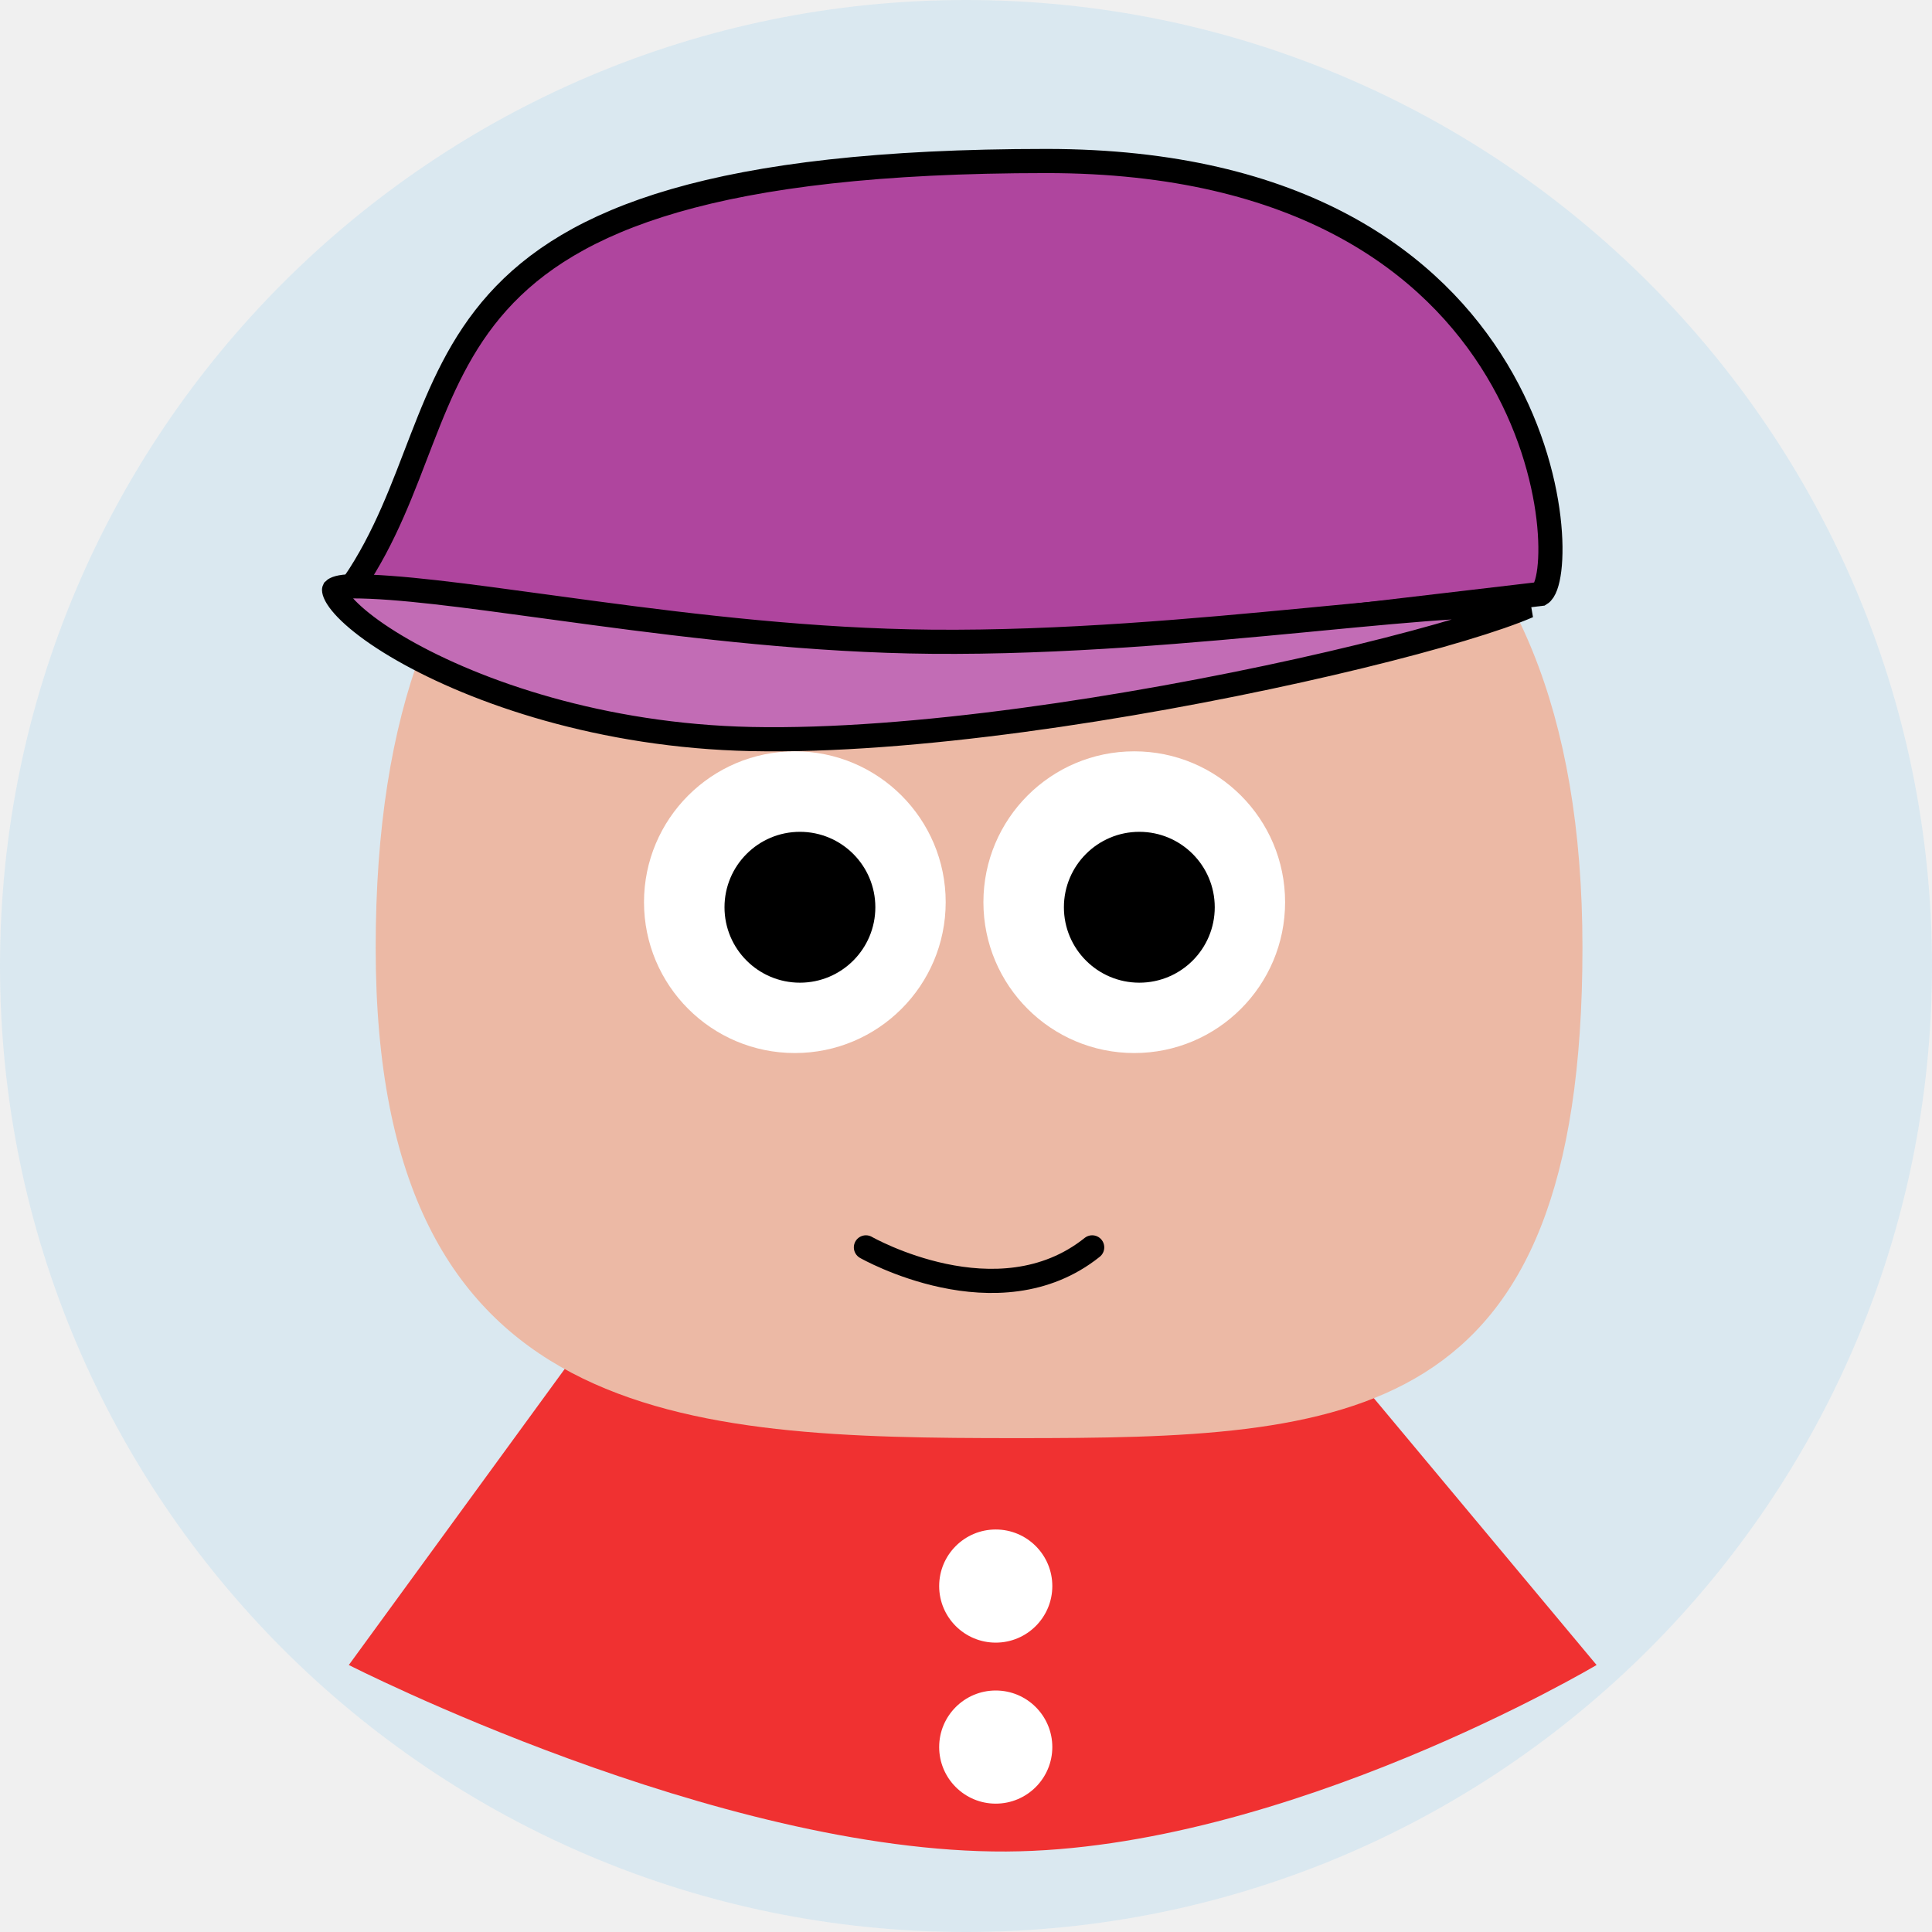
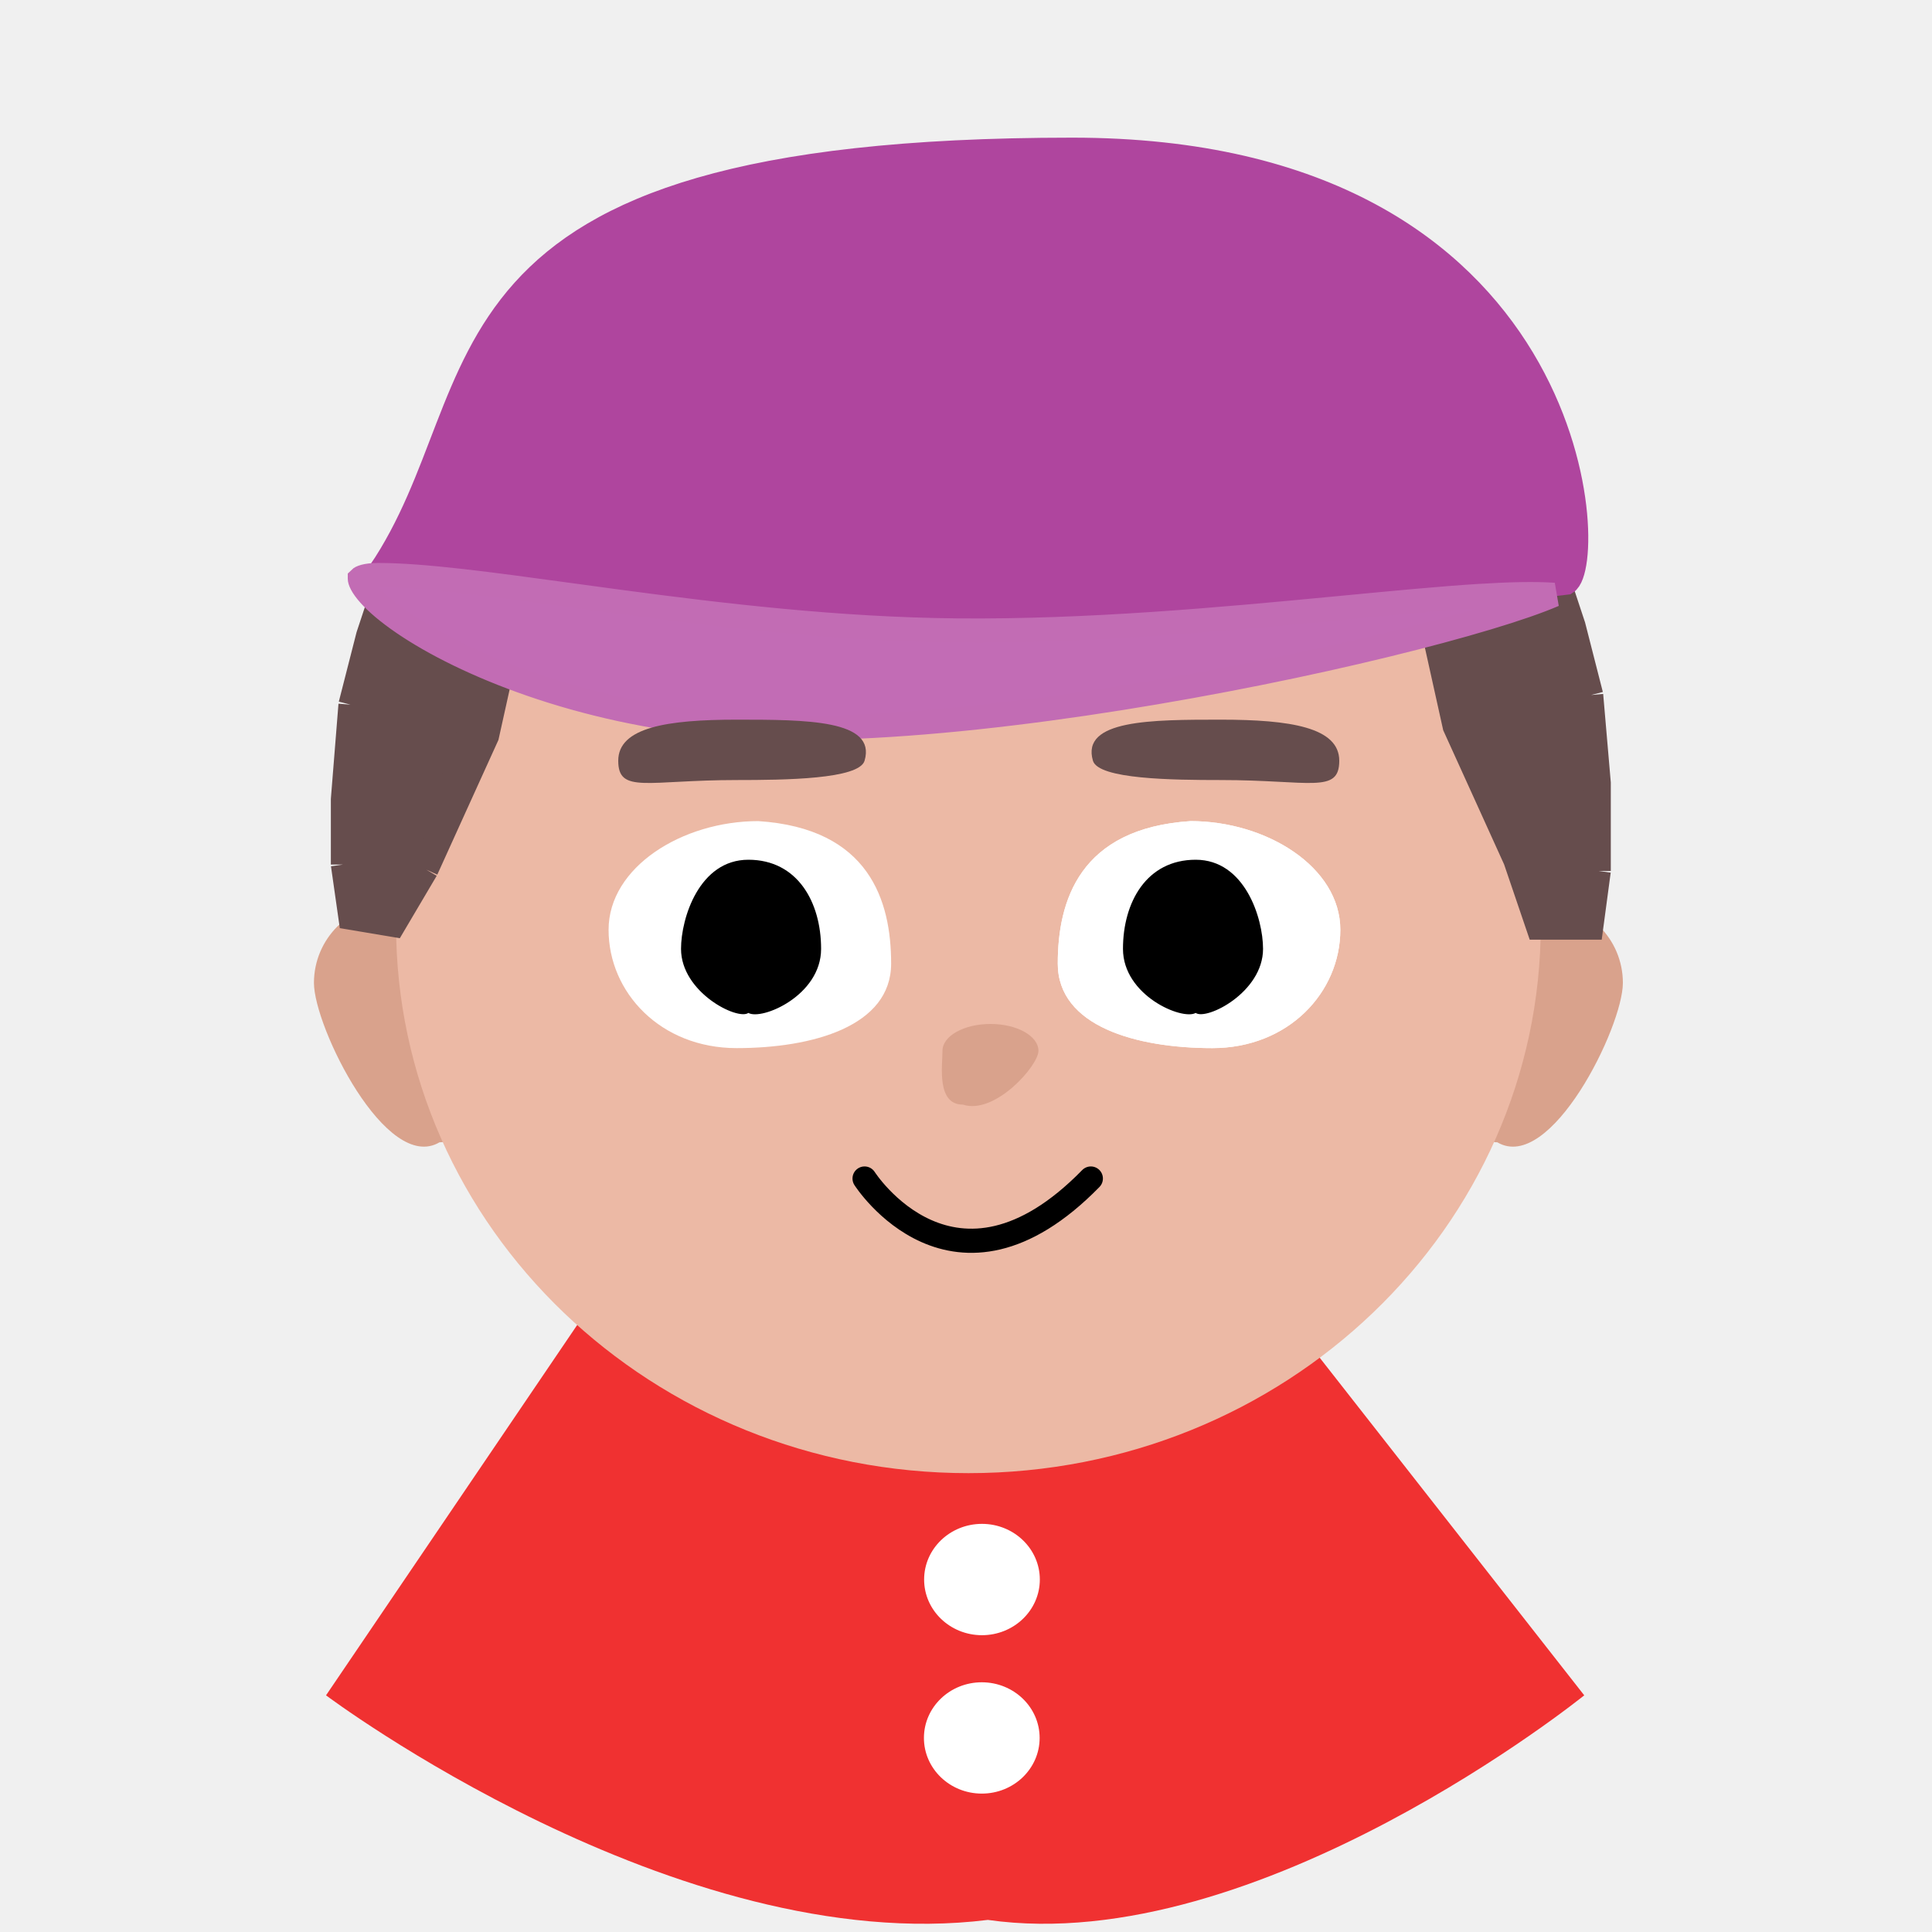
<svg xmlns="http://www.w3.org/2000/svg" width="80" height="80" viewBox="0 0 80 80" fill="none">
-   <circle cx="40" cy="40" r="40" fill="#16A8F0" fill-opacity="0.1" />
-   <path d="M29.069 48.889H49.369L66.111 68.944C66.111 68.944 53.223 76.605 41.667 76.667C29.694 76.731 14.444 68.944 14.444 68.944L29.069 48.889Z" fill="#F03131" />
-   <path d="M41.231 68.018C42.525 68.018 43.574 66.969 43.574 65.676C43.574 64.382 42.525 63.333 41.231 63.333C39.938 63.333 38.889 64.382 38.889 65.676C38.889 66.969 39.938 68.018 41.231 68.018Z" fill="white" />
-   <path d="M41.231 74.685C42.525 74.685 43.574 73.636 43.574 72.342C43.574 71.049 42.525 70 41.231 70C39.938 70 38.889 71.049 38.889 72.342C38.889 73.636 39.938 74.685 41.231 74.685Z" fill="white" />
-   <path d="M65.526 39.249C65.526 59.085 55.901 59.55 42.102 59.55C28.303 59.55 15.556 59.085 15.556 39.249C15.556 19.413 26.201 14.444 40 14.444C53.799 14.444 65.526 19.413 65.526 39.249Z" fill="#ECB9A5" />
-   <path d="M35.856 51.651C35.856 51.651 41.321 54.775 45.225 51.651" stroke="black" stroke-linecap="round" />
-   <path d="M32.913 43.604C36.363 43.604 39.159 40.807 39.159 37.357C39.159 33.908 36.363 31.111 32.913 31.111C29.463 31.111 26.667 33.908 26.667 37.357C26.667 40.807 29.463 43.604 32.913 43.604Z" fill="white" />
-   <path d="M46.967 43.604C50.417 43.604 53.213 40.807 53.213 37.357C53.213 33.908 50.417 31.111 46.967 31.111C43.517 31.111 40.721 33.908 40.721 37.357C40.721 40.807 43.517 43.604 46.967 43.604Z" fill="white" />
-   <path d="M33.123 40.691C34.848 40.691 36.246 39.292 36.246 37.568C36.246 35.843 34.848 34.444 33.123 34.444C31.398 34.444 30 35.843 30 37.568C30 39.292 31.398 40.691 33.123 40.691Z" fill="black" />
-   <path d="M47.177 40.691C48.902 40.691 50.3 39.292 50.3 37.568C50.3 35.843 48.902 34.444 47.177 34.444C45.452 34.444 44.054 35.843 44.054 37.568C44.054 39.292 45.452 40.691 47.177 40.691Z" fill="black" />
-   <path d="M43.331 6.667C15.699 6.667 19.931 16.407 14.644 24.185L36.055 27.852L63.789 24.593C65.1 23.778 64.478 6.667 43.331 6.667Z" fill="#AF459E" stroke="black" />
-   <path d="M63.279 25.097C62.977 25.228 62.589 25.377 62.117 25.541C60.258 26.185 57.303 26.988 53.809 27.763C46.816 29.315 37.75 30.742 31.105 30.602C24.917 30.471 19.723 28.663 16.663 26.906C15.899 26.468 15.276 26.037 14.807 25.642C14.33 25.241 14.041 24.901 13.909 24.651C13.845 24.528 13.834 24.456 13.833 24.428C13.833 24.426 13.833 24.424 13.834 24.422C13.867 24.389 14.049 24.278 14.594 24.278C16.471 24.278 19.224 24.654 22.537 25.107C23.204 25.198 23.895 25.292 24.605 25.387C28.815 25.951 33.685 26.528 38.563 26.573C43.985 26.623 49.53 26.11 54.13 25.671C54.283 25.656 54.435 25.642 54.585 25.627C56.707 25.424 58.611 25.242 60.2 25.144C61.468 25.065 62.505 25.042 63.279 25.097Z" fill="#C26CB5" stroke="black" />
+   <path d="M28.023 48.786L48.84 48.81L65.6 70.2C65.6 70.2 52.1 81.1 40.905 79.499C28.023 81.1 13.5 70.2 13.5 70.2L28.023 48.786Z" fill="#F03131" />
+   <path d="M40.658 67.71C41.982 67.711 43.055 66.68 43.057 65.408C43.058 64.135 41.987 63.102 40.664 63.1C39.341 63.099 38.267 64.129 38.266 65.402C38.264 66.675 39.335 67.708 40.658 67.71Z" fill="white" />
+   <path d="M40.651 74.269C41.974 74.271 43.048 73.24 43.049 71.967C43.051 70.694 41.979 69.661 40.656 69.66C39.333 69.658 38.259 70.689 38.258 71.962C38.256 73.234 39.328 74.267 40.651 74.269Z" fill="white" />
+   <path d="M60.6 40.7C60.6 42.523 60.178 47.3 62 47.3C64.2 48.6 67.2 42.523 67.2 40.7C67.2 38.877 65.722 37.4 63.9 37.4C62.078 37.4 60.6 38.877 60.6 40.7Z" fill="#D9A28C" />
+   <path d="M19.6 40.7C19.6 42.523 20.023 47.3 18.2 47.3C16 48.6 13 42.523 13 40.7C13 38.877 14.477 37.4 16.3 37.4C18.122 37.4 19.6 38.877 19.6 40.7Z" fill="#D9A28C" />
+   <ellipse cx="40.1" cy="38.3" rx="23.7" ry="22.7" fill="#ECB9A5" />
+   <path d="M63.7 38.41H65.886L66.2 36.067V32.422L65.886 28.778L65.154 25.914L64.421 23.702L63.062 22.4L61.231 24.352L59.4 26.305L60.237 30.079L61.597 33.073L62.748 35.611L63.7 38.41Z" fill="#664D4D" />
+   <path d="M59.4 26.305C59.986 26.93 61.248 30.643 61.806 32.422L62.748 35.611M59.4 26.305L61.231 24.352L63.062 22.4L64.421 23.702L65.154 25.914L65.886 28.778M59.4 26.305L60.237 30.079L61.597 33.073L62.748 35.611M62.748 35.611L63.7 38.41H65.886L66.2 36.067M66.2 36.067V32.422L65.886 28.778M66.2 36.067L65.886 28.778" stroke="#664D4D" />
+   <path d="M16.3 38.3L14.514 38L14.2 35.8V33.1L14.514 29.178L15.246 26.314L15.979 24.102L17.338 22.8L19.169 24.752L21 26.705L20.163 30.479L18.803 33.473L17.652 36.011L16.3 38.3Z" fill="#664D4D" />
+   <path d="M21 26.705C20.414 27.329 19.152 31.043 18.594 32.822L17.652 36.011M21 26.705L19.169 24.752L17.338 22.8L15.979 24.102L15.246 26.314L14.514 29.178M21 26.705L20.163 30.479L18.803 33.473L17.652 36.011M17.652 36.011L16.3 38.3L14.514 38L14.2 35.8M14.2 35.8V33.1L14.514 29.178M14.2 35.8L14.514 29.178" stroke="#664D4D" />
+   <path d="M44.398 6.2C16.766 6.2 20.997 15.941 15.71 23.718L37.122 27.385L64.856 24.126C66.166 23.311 65.545 6.2 44.398 6.2Z" fill="#AF459E" stroke="#AF459E" />
+   <path d="M64.346 24.63C64.044 24.761 63.656 24.91 63.184 25.074C61.325 25.719 58.37 26.521 54.876 27.297C47.883 28.849 38.816 30.276 32.172 30.135C25.983 30.004 20.79 28.196 17.73 26.44C16.966 26.001 16.343 25.57 15.874 25.176C15.397 24.775 15.108 24.435 14.976 24.185C14.911 24.062 14.9 23.99 14.9 23.962C14.9 23.959 14.9 23.957 14.9 23.956C14.934 23.922 15.116 23.811 15.66 23.811C17.538 23.811 20.29 24.187 23.603 24.64C24.271 24.731 24.961 24.826 25.672 24.921C29.882 25.484 34.752 26.061 39.629 26.106C45.052 26.156 50.596 25.644 55.197 25.204C55.35 25.19 55.501 25.175 55.652 25.161C57.774 24.958 59.678 24.776 61.267 24.677C62.535 24.598 63.571 24.576 64.346 24.63Z" fill="#C26CB5" stroke="#C26CB4" />
+   <path d="M36.9 39.9C36.9 42.496 33.648 43.4 30.5 43.4C27.352 43.4 25.2 41.096 25.2 38.5C25.2 35.904 28.252 34 31.4 34C36 34.3 36.9 37.304 36.9 39.9Z" fill="white" />
+   <path d="M28.2 39.29C28.2 41.094 30.542 42.262 30.988 41.943C31.546 42.262 34 41.224 34 39.29C34 37.355 33.021 35.6 30.988 35.6C28.956 35.6 28.2 38.016 28.2 39.29Z" fill="black" />
+   <path d="M43.8 39.9C43.8 42.496 47.052 43.4 50.2 43.4C53.348 43.4 55.5 41.096 55.5 38.5C55.5 35.904 52.448 34 49.3 34C44.7 34.3 43.8 37.304 43.8 39.9Z" fill="white" />
+   <path d="M43.8 39.9C43.8 42.496 47.052 43.4 50.2 43.4C53.348 43.4 55.5 41.096 55.5 38.5C55.5 35.904 52.448 34 49.3 34C44.7 34.3 43.8 37.304 43.8 39.9Z" fill="white" />
+   <path d="M52.3 39.29C52.3 41.094 49.958 42.262 49.511 41.943C48.954 42.262 46.5 41.224 46.5 39.29C46.5 37.355 47.479 35.6 49.511 35.6C51.544 35.6 52.3 38.016 52.3 39.29Z" fill="black" />
+   <path d="M45.256 31.5C45.482 32.267 48.556 32.3 50.556 32.3C54.256 32.3 55.456 32.881 55.456 31.5C55.456 30.119 53.428 29.8 50.556 29.8C47.684 29.8 44.756 29.8 45.256 31.5Z" fill="#664D4D" />
+   <path d="M35.8 31.5C35.574 32.267 32.5 32.3 30.5 32.3C26.8 32.3 25.6 32.881 25.6 31.5C25.6 30.119 27.628 29.8 30.5 29.8C33.372 29.8 36.3 29.8 35.8 31.5Z" fill="#664D4D" />
+   <path d="M35.8 48.8C35.8 48.8 39.5 54.6 45.169 48.8" stroke="black" stroke-linecap="round" />
+   <path d="M39.026 43.513C39.026 44.128 38.771 45.739 39.869 45.739C41.193 46.178 43 44.128 43 43.513C43 42.898 42.11 42.4 41.013 42.4C39.915 42.4 39.026 42.898 39.026 43.513Z" fill="#D9A28C" />
</svg>
